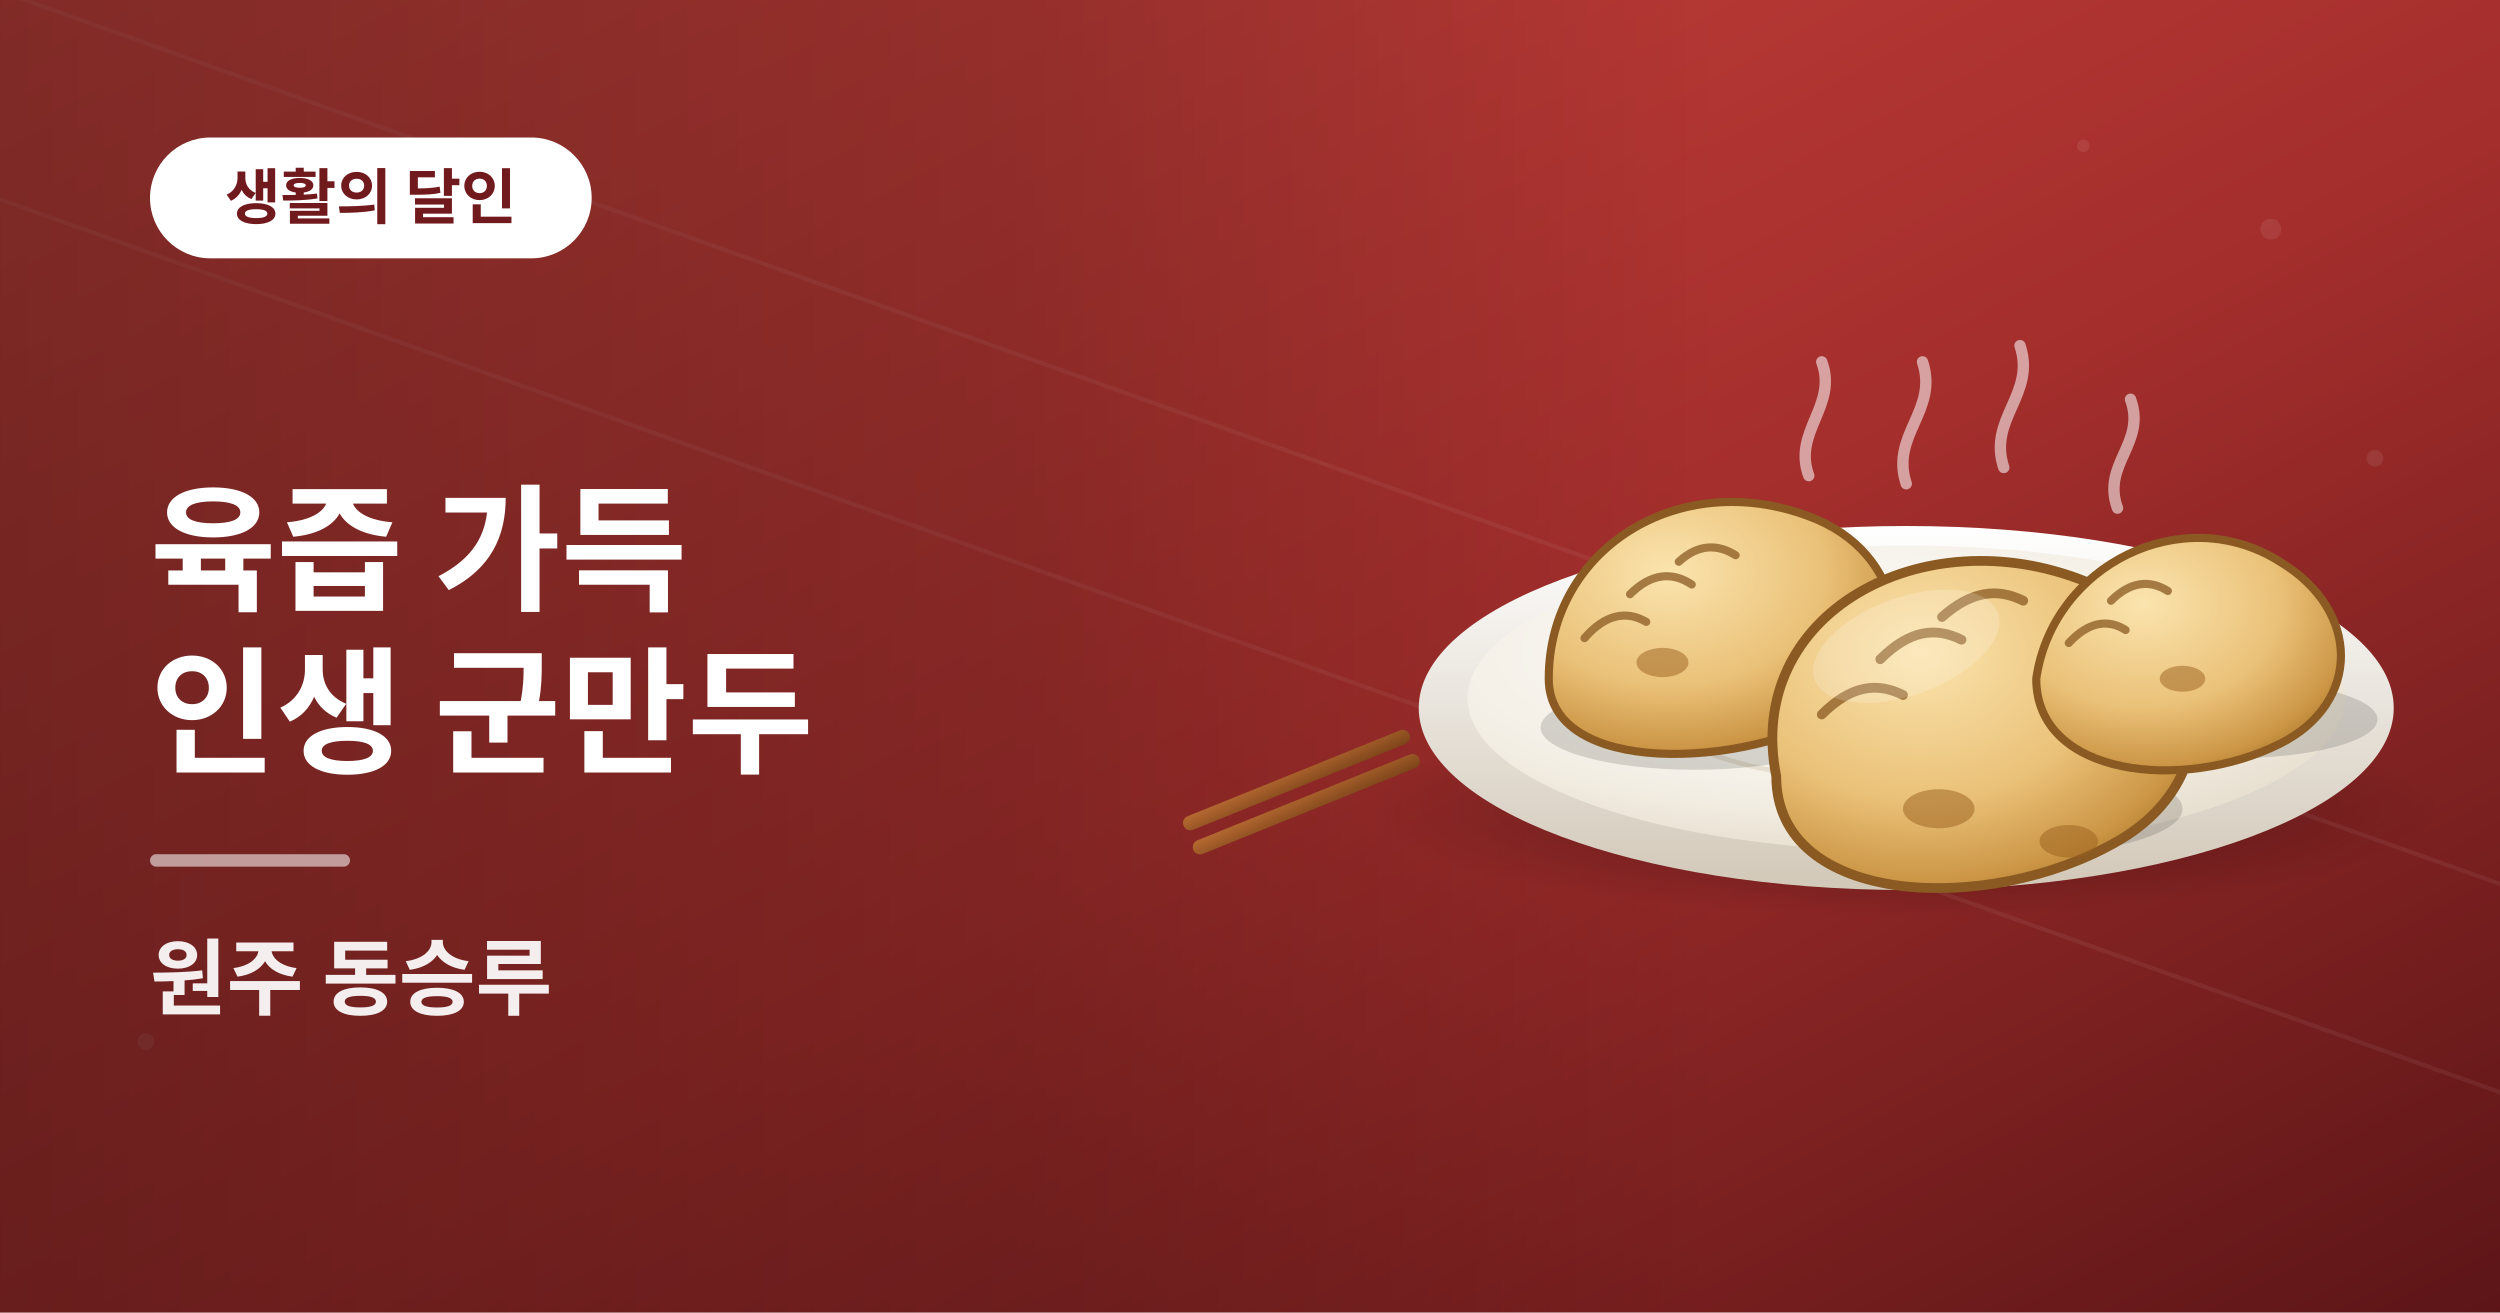
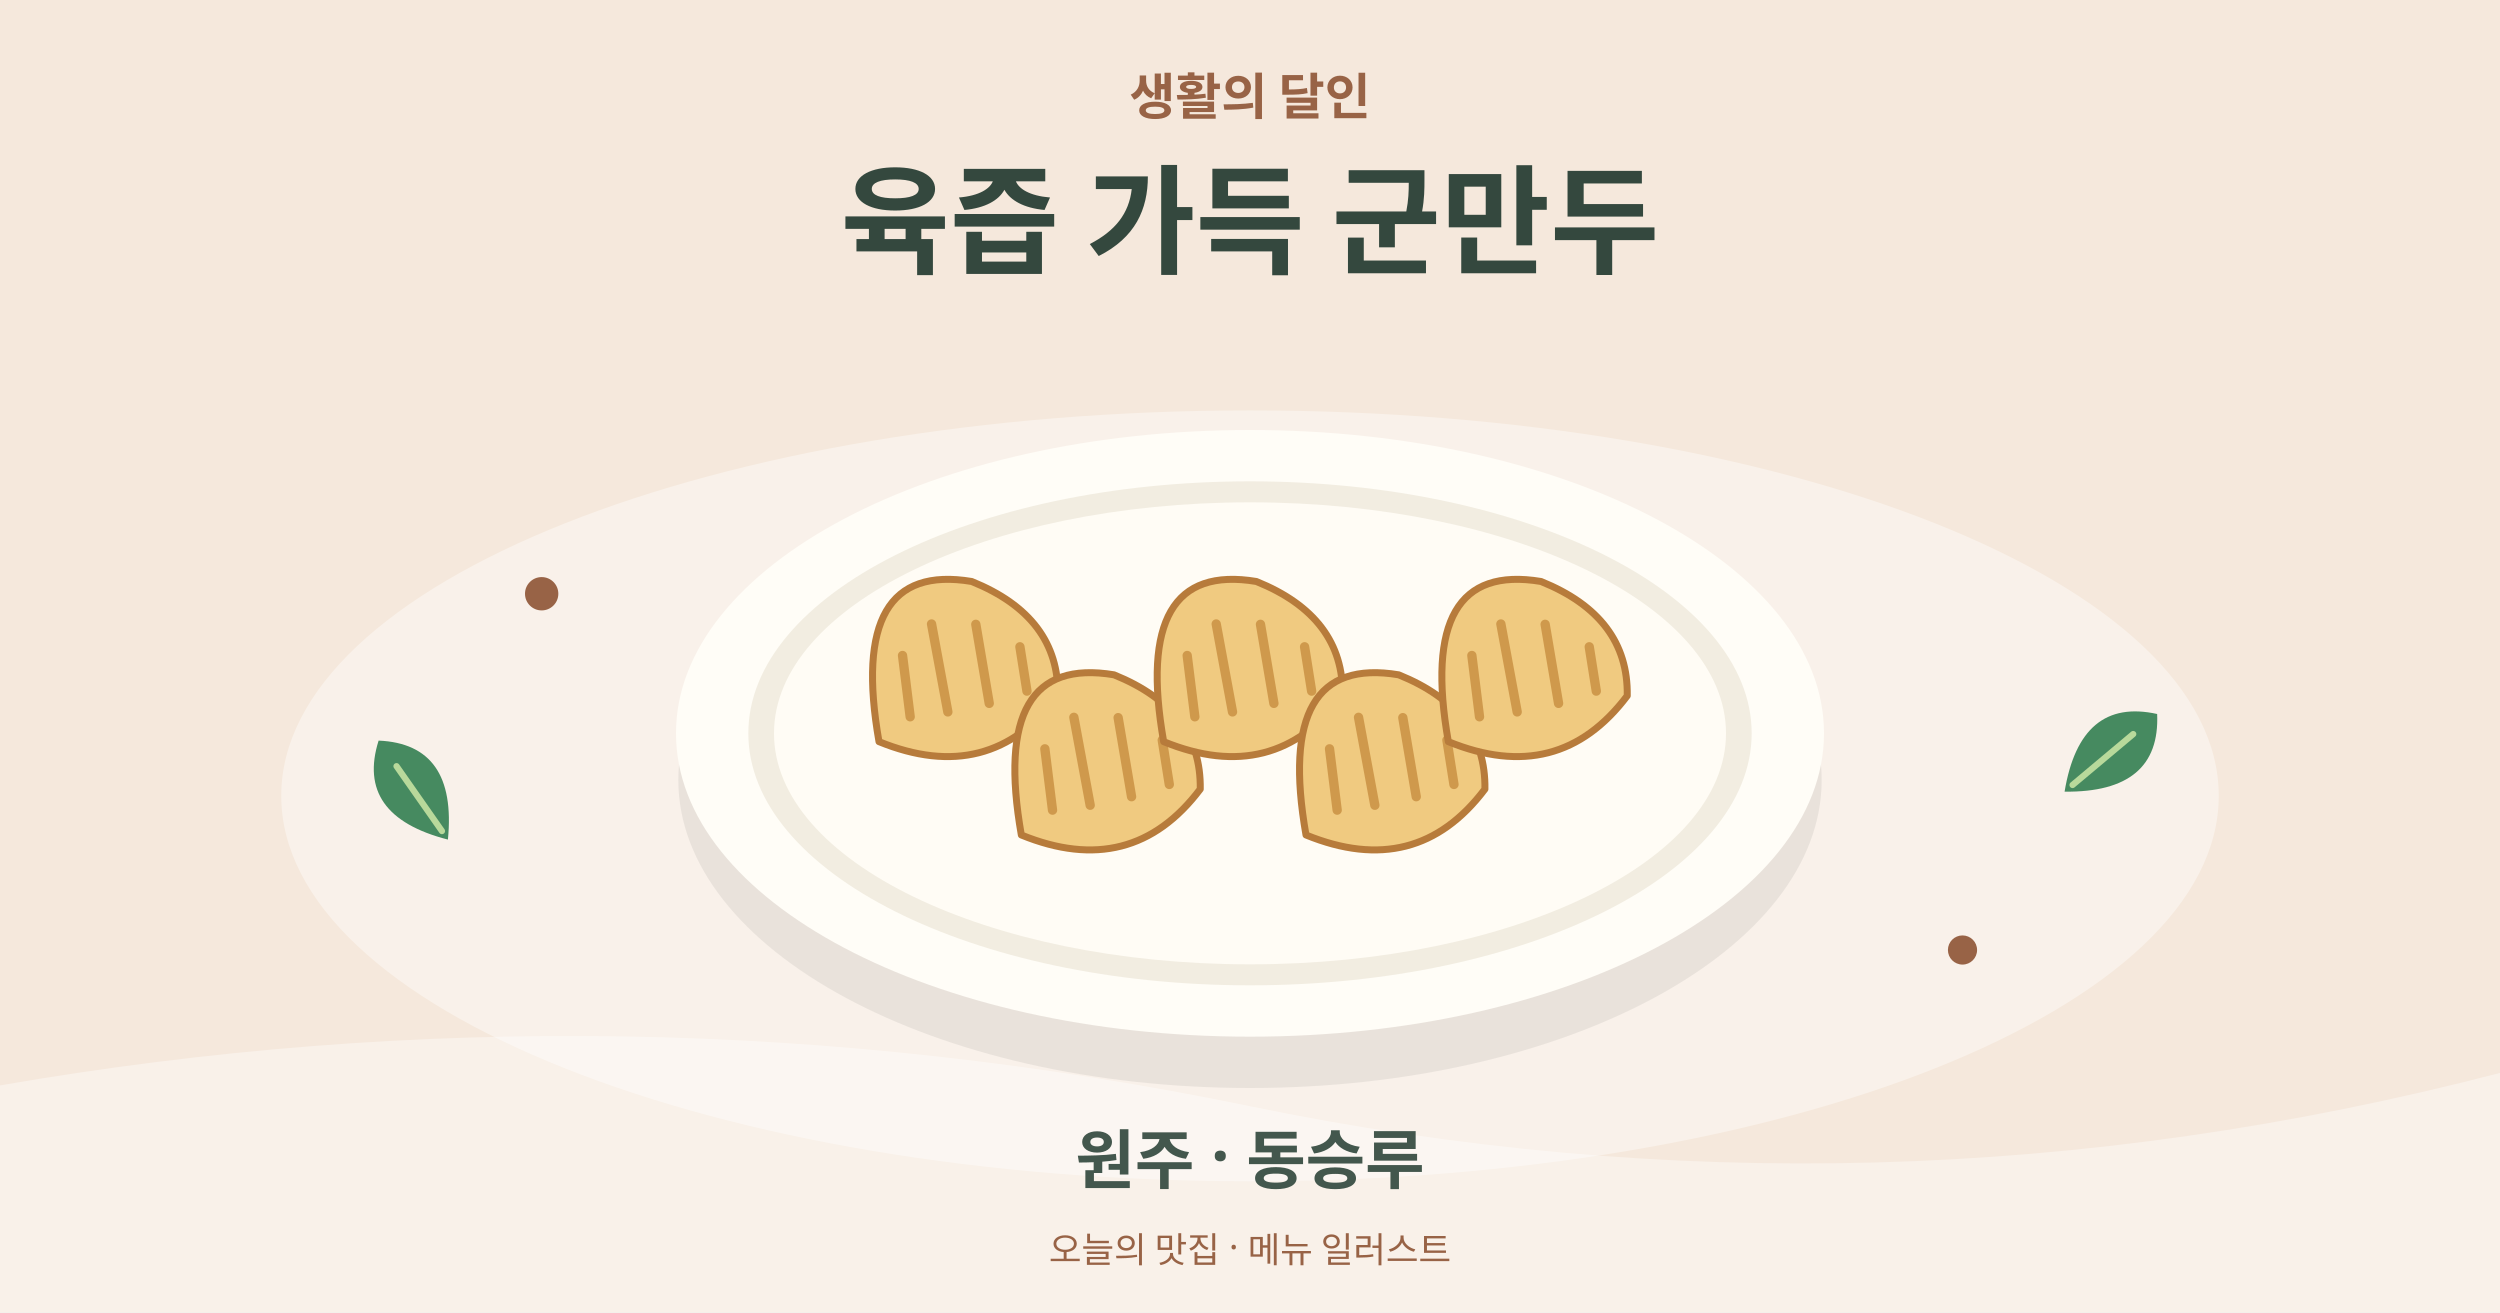
- <svg xmlns="http://www.w3.org/2000/svg" viewBox="0 0 1200 630" width="1200" height="630">
-   <defs>
-     <linearGradient id="bg2" x1="0" y1="0" x2="1" y2="1">
-       <stop offset="0%" stop-color="#D0453F" />
-       <stop offset="55%" stop-color="#A32E2C" />
-       <stop offset="100%" stop-color="#5C1517" />
-     </linearGradient>
-     <radialGradient id="manduBody" cx="35%" cy="28%" r="82%">
-       <stop offset="0%" stop-color="#FBE4AE" />
-       <stop offset="55%" stop-color="#EAC178" />
-       <stop offset="85%" stop-color="#CC9646" />
-       <stop offset="100%" stop-color="#A97328" />
-     </radialGradient>
-     <radialGradient id="plateShadow2" cx="50%" cy="50%" r="50%">
-       <stop offset="0%" stop-color="#000000" stop-opacity="0.38" />
-       <stop offset="100%" stop-color="#000000" stop-opacity="0" />
-     </radialGradient>
-     <radialGradient id="plateInner2" cx="42%" cy="35%" r="70%">
-       <stop offset="0%" stop-color="#FFFFFF" />
-       <stop offset="70%" stop-color="#F3EEE4" />
-       <stop offset="100%" stop-color="#E5DCCB" />
-     </radialGradient>
-     <linearGradient id="plateRim2" x1="0" y1="0" x2="0" y2="1">
-       <stop offset="0%" stop-color="#FFFFFF" />
-       <stop offset="100%" stop-color="#D2C8B8" />
-     </linearGradient>
-     <linearGradient id="chopstick2" x1="0" y1="0" x2="1" y2="1">
-       <stop offset="0%" stop-color="#B76A32" />
-       <stop offset="100%" stop-color="#7C4419" />
-     </linearGradient>
-     <linearGradient id="scrimLR" x1="0" y1="0" x2="1" y2="0">
-       <stop offset="0%" stop-color="#000000" stop-opacity="0.38" />
-       <stop offset="60%" stop-color="#000000" stop-opacity="0.22" />
-       <stop offset="100%" stop-color="#000000" stop-opacity="0" />
-     </linearGradient>
-   </defs>
-   <rect width="1200" height="630" fill="url(#bg2)" />
-   <g opacity="0.06" stroke="#FFFFFF" stroke-width="2">
-     <line x1="-100" y1="60" x2="1300" y2="560" />
-     <line x1="-100" y1="-40" x2="1300" y2="460" />
-   </g>
-   <g opacity="0.08" fill="#ffffff">
-     <circle cx="110" cy="80" r="4" />
-     <circle cx="1090" cy="110" r="5" />
-     <circle cx="1000" cy="70" r="3" />
-     <circle cx="70" cy="500" r="4" />
-     <circle cx="1140" cy="220" r="4" />
-   </g>
-   <rect width="820" height="630" fill="url(#scrimLR)" />
-   <g transform="translate(915,318) scale(0.78) translate(-600,-330)">
-     <ellipse cx="600" cy="420" rx="330" ry="66" fill="url(#plateShadow2)" />
-     <ellipse cx="600" cy="358" rx="300" ry="112" fill="url(#plateRim2)" />
-     <ellipse cx="600" cy="352" rx="270" ry="94" fill="url(#plateInner2)" />
-     <ellipse cx="600" cy="352" rx="160" ry="52" fill="none" stroke="#E0D6C4" stroke-width="3" opacity="0.7" />
-     <g fill="#000000" opacity="0.14">
-       <ellipse cx="470" cy="370" rx="95" ry="26" />
-       <ellipse cx="655" cy="420" rx="115" ry="30" />
-       <ellipse cx="800" cy="365" rx="90" ry="24" />
-     </g>
-     <g>
-       <path d="M 380 340 C 380 260 460 210 540 240 C 600 262 610 330 560 360 C 500 396 380 400 380 340 Z" fill="url(#manduBody)" stroke="#8A5A22" stroke-width="5" />
-       <g stroke="#8A5A22" stroke-width="5" stroke-linecap="round" fill="none" opacity="0.75">
-         <path d="M 402 315 C 415 300 428 298 440 305" />
-         <path d="M 430 288 C 443 275 456 274 468 282" />
-         <path d="M 460 268 C 472 257 484 257 495 264" />
+ <svg xmlns="http://www.w3.org/2000/svg" width="1200" height="630" viewBox="0 0 1200 630" role="img" aria-labelledby="title desc">
+   <g font-family="'Malgun Gothic','Apple SD Gothic Neo',sans-serif">
+     <rect x="0" y="0" width="1200" height="630" rx="0" fill="#F5E8DC" />
+     <ellipse cx="600" cy="382" rx="465" ry="185" fill="#FFFFFF65" />
+     <path d="M0 521 Q300 469 600 531 T1200 515 V630 H0 Z" fill="#FFFFFF60" stroke="none" stroke-width="1" stroke-linecap="round" stroke-linejoin="round" />
+     <text x="600" y="55" text-anchor="middle" fill="#986346" font-size="24" font-weight="700">생활의 달인</text>
+     <text x="600" y="127" text-anchor="middle" fill="#34483E" font-size="57" font-weight="700">육즙 가득 군만두</text>
+     <g transform="translate(600 352) scale(1.12)">
+       <ellipse cx="0" cy="20" rx="245" ry="132" fill="#00000010" />
+       <ellipse cx="0" cy="0" rx="246" ry="130" fill="#FFFDF7" />
+       <ellipse cx="0" cy="0" rx="215" ry="108" fill="#F2EDE1" />
+       <ellipse cx="0" cy="0" rx="204" ry="99" fill="#FFFCF5" />
+       <g transform="translate(-125 -18) rotate(-18)">
+         <path d="M-39 10 Q-28 -68 20 -43 Q51 -17 40 15 Q0 43 -39 10" fill="#F0CA80" stroke="#B77B3B" stroke-width="3" stroke-linecap="round" stroke-linejoin="round" />
+         <path d="M-23 4 L-18 -22 M-7 7 L-2 -31 M11 9 L16 -25 M28 9 L31 -10" fill="none" stroke="#CF994C" stroke-width="4" stroke-linecap="round" stroke-linejoin="round" />
      </g>
-       <path d="M 520 400 C 500 300 610 240 710 280 C 790 312 800 400 730 440 C 650 486 520 480 520 400 Z" fill="url(#manduBody)" stroke="#8A5A22" stroke-width="6" />
-       <g stroke="#8A5A22" stroke-width="6" stroke-linecap="round" fill="none" opacity="0.75">
-         <path d="M 548 362 C 566 344 582 342 598 350" />
-         <path d="M 584 328 C 602 310 618 308 634 316" />
-         <path d="M 622 302 C 640 286 656 284 672 292" />
+       <g transform="translate(-64 22) rotate(-18)">
+         <path d="M-39 10 Q-28 -68 20 -43 Q51 -17 40 15 Q0 43 -39 10" fill="#F0CA80" stroke="#B77B3B" stroke-width="3" stroke-linecap="round" stroke-linejoin="round" />
+         <path d="M-23 4 L-18 -22 M-7 7 L-2 -31 M11 9 L16 -25 M28 9 L31 -10" fill="none" stroke="#CF994C" stroke-width="4" stroke-linecap="round" stroke-linejoin="round" />
      </g>
-       <ellipse cx="600" cy="320" rx="60" ry="30" fill="#FFFFFF" opacity="0.18" transform="rotate(-20 600 320)" />
-       <path d="M 680 340 C 690 270 770 230 830 268 C 880 298 880 355 830 380 C 770 410 680 400 680 340 Z" fill="url(#manduBody)" stroke="#8A5A22" stroke-width="5" />
-       <g stroke="#8A5A22" stroke-width="5" stroke-linecap="round" fill="none" opacity="0.75">
-         <path d="M 700 318 C 712 305 724 303 735 310" />
-         <path d="M 726 292 C 738 280 750 279 761 286" />
+       <g transform="translate(-3 -18) rotate(-18)">
+         <path d="M-39 10 Q-28 -68 20 -43 Q51 -17 40 15 Q0 43 -39 10" fill="#F0CA80" stroke="#B77B3B" stroke-width="3" stroke-linecap="round" stroke-linejoin="round" />
+         <path d="M-23 4 L-18 -22 M-7 7 L-2 -31 M11 9 L16 -25 M28 9 L31 -10" fill="none" stroke="#CF994C" stroke-width="4" stroke-linecap="round" stroke-linejoin="round" />
+       </g>
+       <g transform="translate(58 22) rotate(-18)">
+         <path d="M-39 10 Q-28 -68 20 -43 Q51 -17 40 15 Q0 43 -39 10" fill="#F0CA80" stroke="#B77B3B" stroke-width="3" stroke-linecap="round" stroke-linejoin="round" />
+         <path d="M-23 4 L-18 -22 M-7 7 L-2 -31 M11 9 L16 -25 M28 9 L31 -10" fill="none" stroke="#CF994C" stroke-width="4" stroke-linecap="round" stroke-linejoin="round" />
+       </g>
+       <g transform="translate(119 -18) rotate(-18)">
+         <path d="M-39 10 Q-28 -68 20 -43 Q51 -17 40 15 Q0 43 -39 10" fill="#F0CA80" stroke="#B77B3B" stroke-width="3" stroke-linecap="round" stroke-linejoin="round" />
+         <path d="M-23 4 L-18 -22 M-7 7 L-2 -31 M11 9 L16 -25 M28 9 L31 -10" fill="none" stroke="#CF994C" stroke-width="4" stroke-linecap="round" stroke-linejoin="round" />
      </g>
    </g>
-     <g fill="#9A5F1E" opacity="0.5">
-       <ellipse cx="620" cy="420" rx="22" ry="12" />
-       <ellipse cx="700" cy="440" rx="18" ry="10" />
-       <ellipse cx="450" cy="330" rx="16" ry="9" />
-       <ellipse cx="770" cy="340" rx="14" ry="8" />
+     <g transform="translate(215 403) rotate(-35)">
+       <path d="M0 0 Q-30 -35 0 -58 Q30 -35 0 0" fill="#468A60" stroke="none" stroke-width="1" stroke-linecap="round" stroke-linejoin="round" />
+       <path d="M0 -5 L0 -43" fill="none" stroke="#B8D99B" stroke-width="3" stroke-linecap="round" stroke-linejoin="round" />
    </g>
-     <g stroke="#ffffff" stroke-width="7" stroke-linecap="round" fill="none" opacity="0.55">
-       <path d="M 600 220 C 590 190 620 175 610 145" />
-       <path d="M 660 210 C 650 180 680 165 670 135" />
-       <path d="M 540 215 C 530 188 558 172 548 145" />
-       <path d="M 730 235 C 720 208 748 195 738 168" />
+     <g transform="translate(991 380) rotate(50)">
+       <path d="M0 0 Q-30 -35 0 -58 Q30 -35 0 0" fill="#468A60" stroke="none" stroke-width="1" stroke-linecap="round" stroke-linejoin="round" />
+       <path d="M0 -5 L0 -43" fill="none" stroke="#B8D99B" stroke-width="3" stroke-linecap="round" stroke-linejoin="round" />
    </g>
-     <g transform="rotate(-22 240 400)">
-       <rect x="150" y="392" width="150" height="9" rx="4.5" fill="url(#chopstick2)" />
-       <rect x="150" y="408" width="150" height="9" rx="4.5" fill="url(#chopstick2)" />
-     </g>
+     <ellipse cx="260" cy="285" rx="8" ry="8" fill="#986346" />
+     <ellipse cx="942" cy="456" rx="7" ry="7" fill="#986346" />
+     <text x="600" y="568" text-anchor="middle" fill="#43574D" font-size="31" font-weight="600">원주 · 동승루</text>
+     <text x="600" y="606" text-anchor="middle" fill="#986346" font-size="17" font-weight="400">오늘의 맛집 · 메뉴 일러스트</text>
  </g>
-   <rect x="72" y="66" width="212" height="58" rx="29" fill="#ffffff" />
-   <text x="178" y="105" font-family="'Apple SD Gothic Neo','Malgun Gothic',sans-serif" font-size="29" font-weight="700" fill="#711A1D" text-anchor="middle">생활의 달인</text>
-   <text x="72" y="288" font-family="'Apple SD Gothic Neo','Malgun Gothic',sans-serif" font-size="66" font-weight="800" fill="#ffffff">육즙 가득</text>
-   <text x="72" y="366" font-family="'Apple SD Gothic Neo','Malgun Gothic',sans-serif" font-size="66" font-weight="800" fill="#ffffff">인생 군만두</text>
-   <rect x="72" y="410" width="96" height="6" rx="3" fill="#ffffff" opacity="0.55" />
-   <text x="72" y="484" font-family="'Apple SD Gothic Neo','Malgun Gothic',sans-serif" font-size="40" font-weight="600" fill="#ffffff" opacity="0.92">원주 동승루</text>
</svg>
